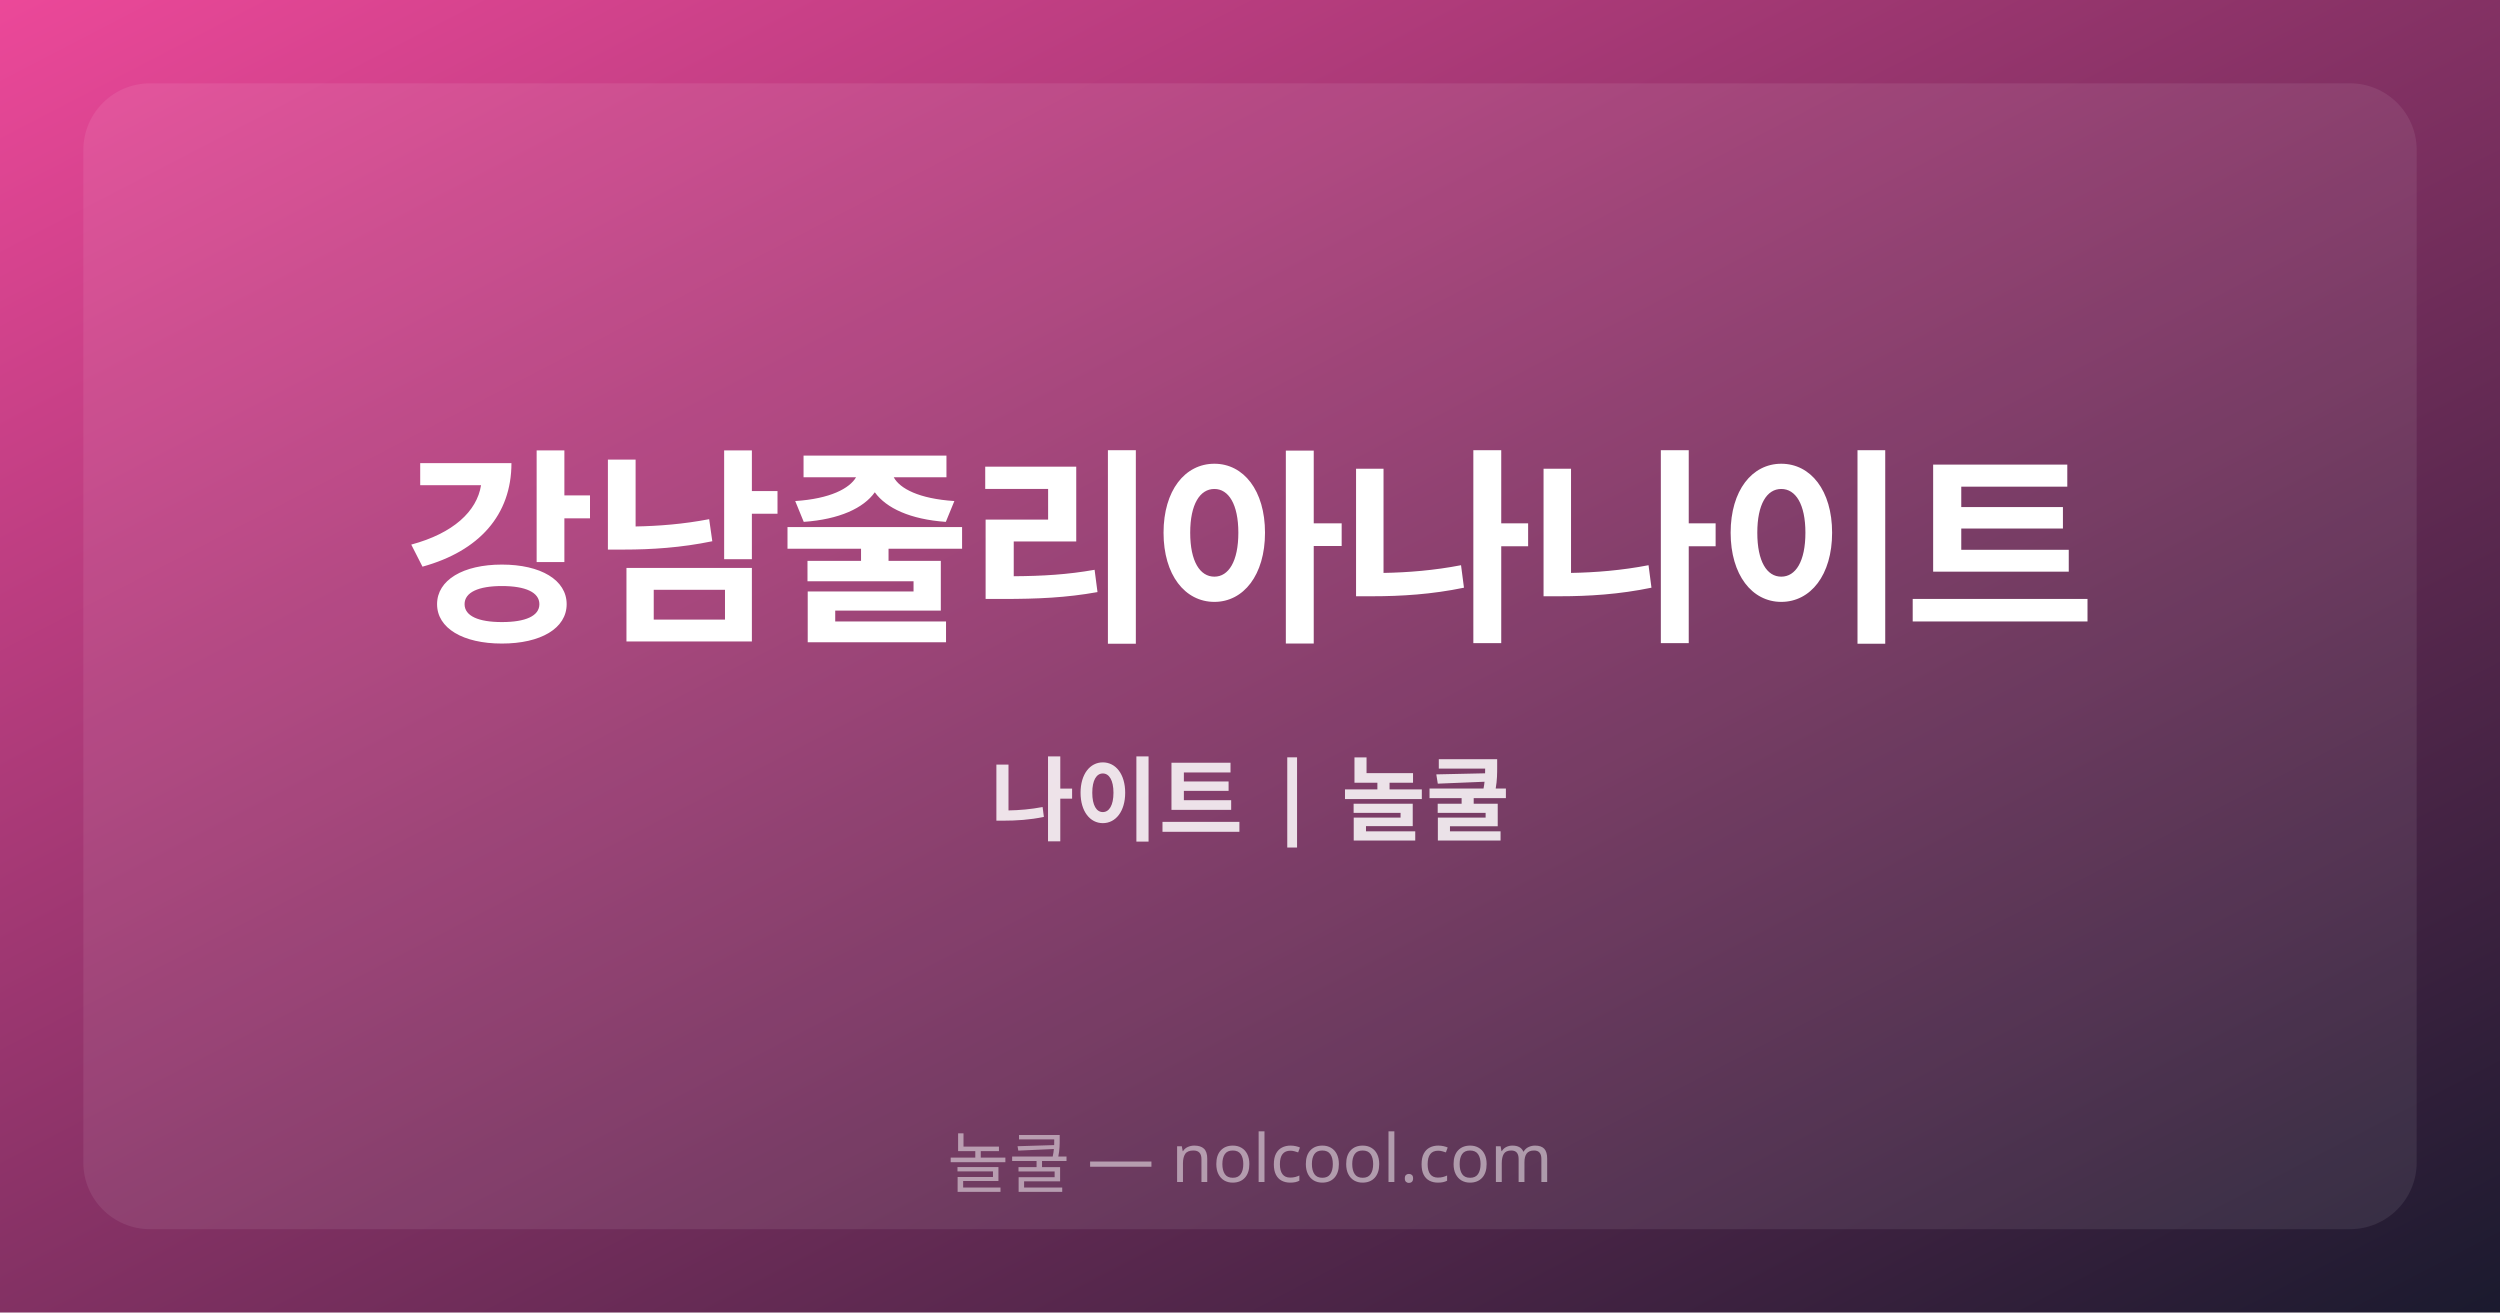
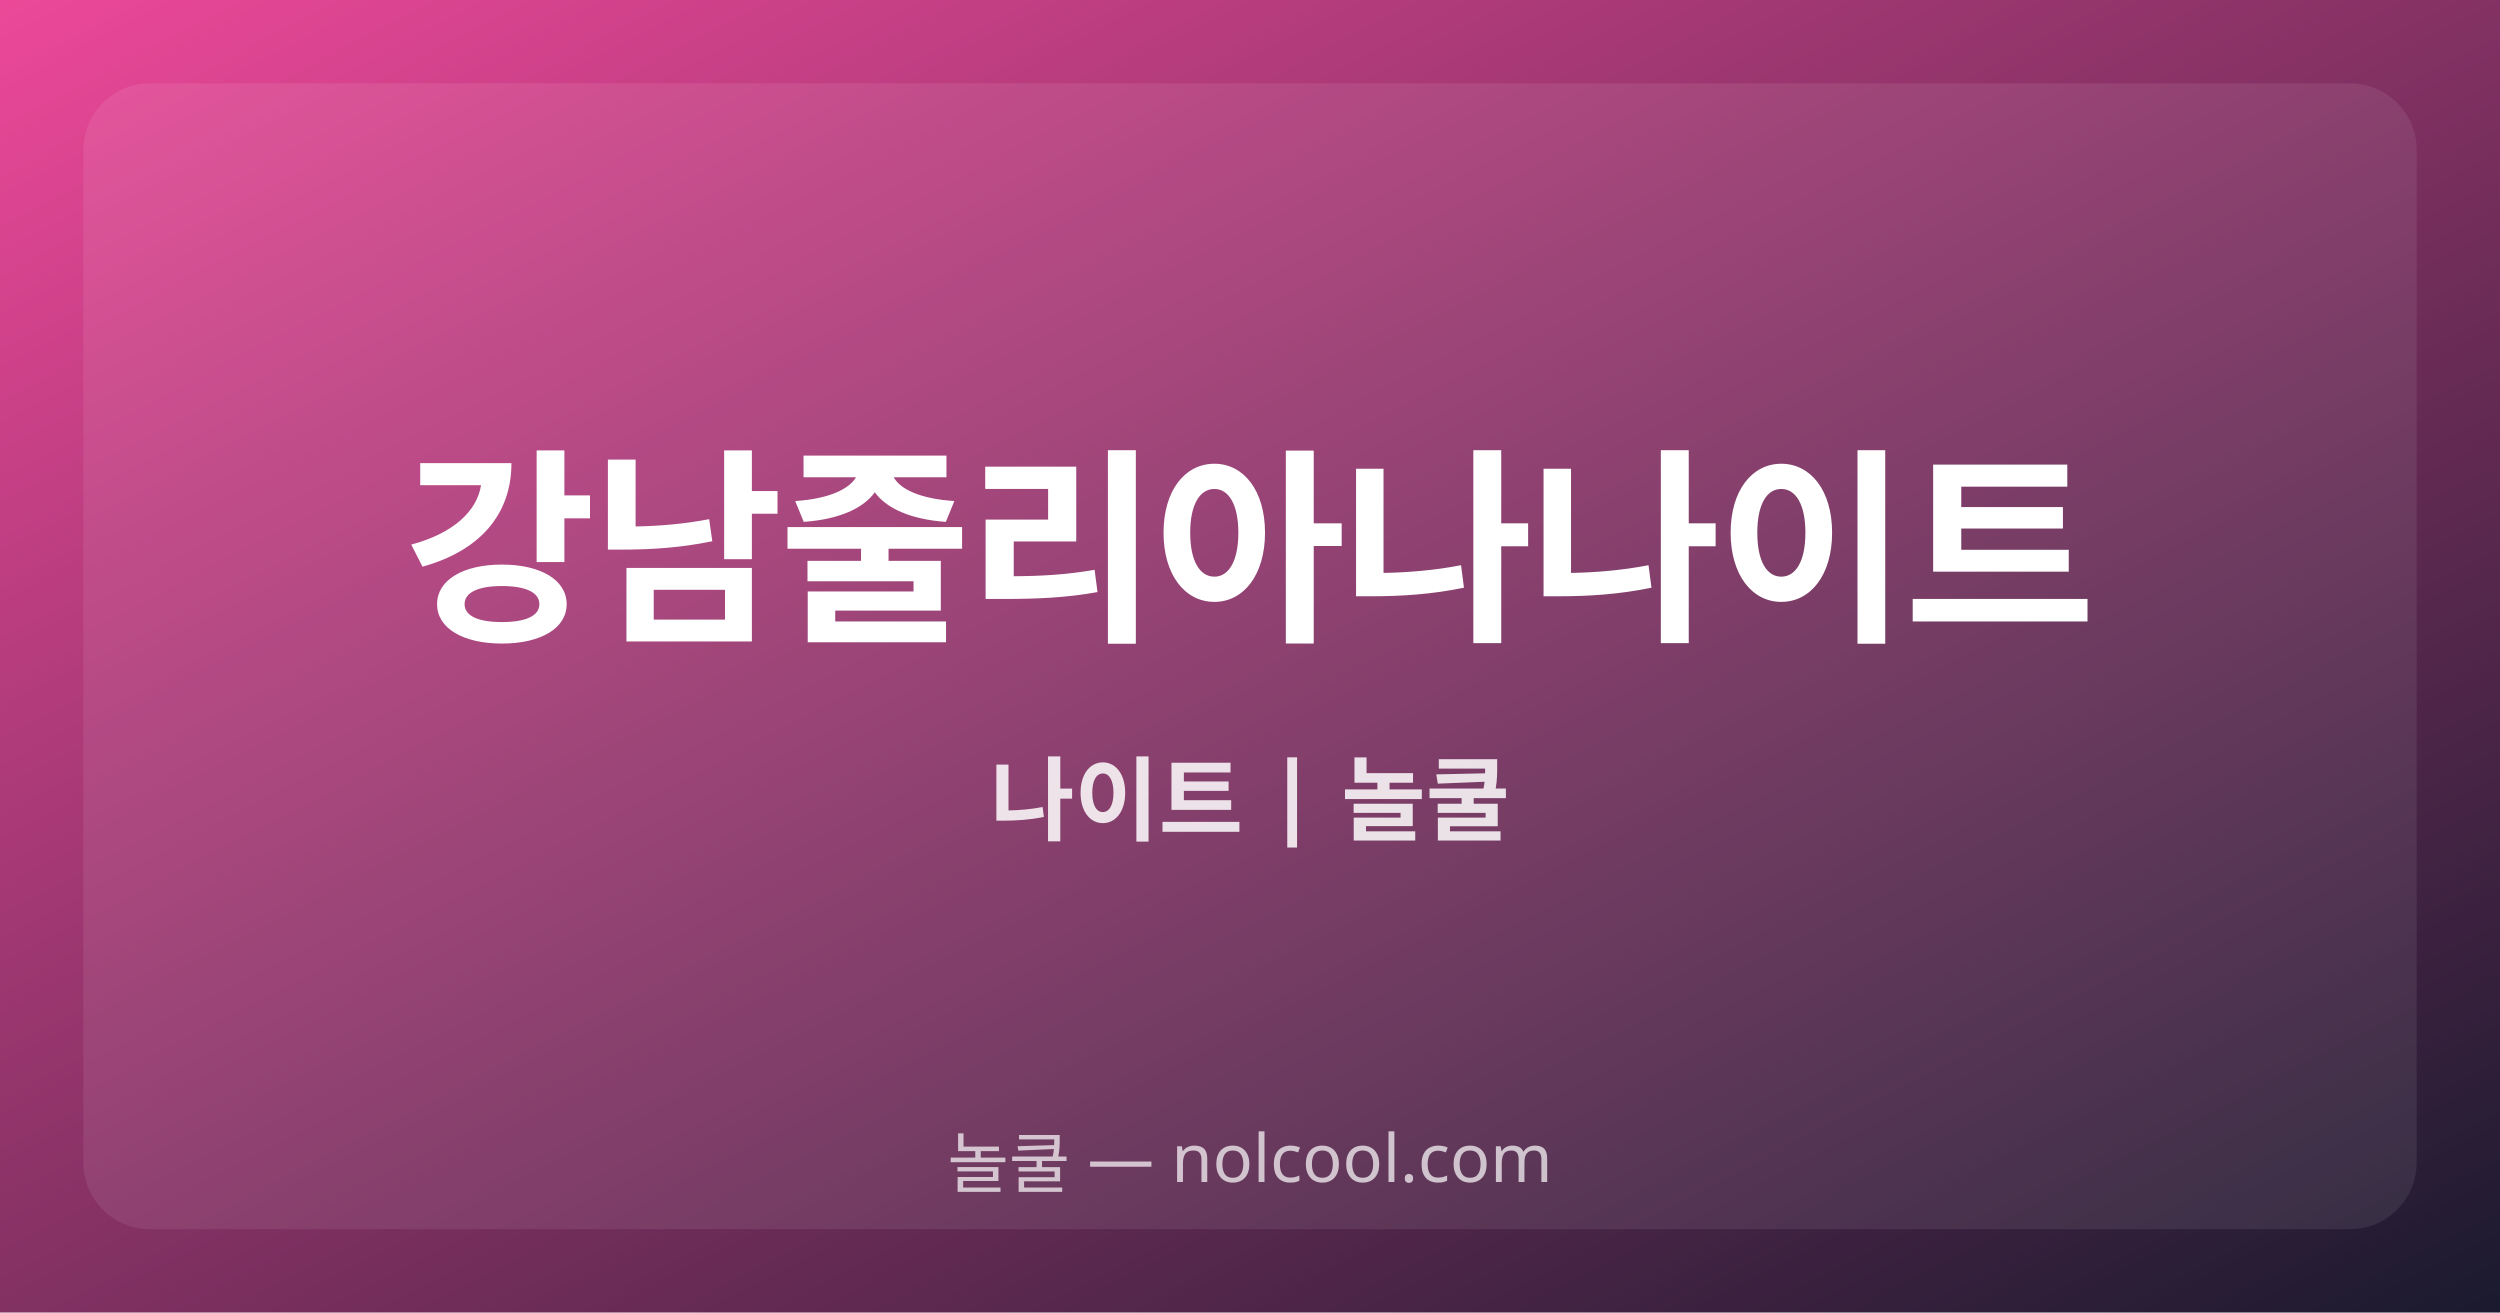
<svg xmlns="http://www.w3.org/2000/svg" width="1200" height="630" viewBox="0 0 1200 630">
  <defs>
    <linearGradient id="bg" x1="0%" y1="0%" x2="100%" y2="100%">
      <stop offset="0%" style="stop-color:#EC4899;stop-opacity:1" />
      <stop offset="100%" style="stop-color:#1a1a2e;stop-opacity:1" />
    </linearGradient>
  </defs>
  <rect width="1200" height="630" fill="url(#bg)" />
  <rect x="40" y="40" width="1120" height="550" rx="32" fill="rgba(255,255,255,0.08)" />
  <text x="600" y="300" text-anchor="middle" font-family="sans-serif" font-size="100" font-weight="900" fill="white" letter-spacing="-0.02em">강남줄리아나나이트</text>
  <text x="600" y="400" text-anchor="middle" font-family="sans-serif" font-size="44" font-weight="600" fill="rgba(255,255,255,0.85)">나이트 | 놀쿨</text>
-   <text x="600" y="570" text-anchor="middle" font-family="sans-serif" font-size="32" font-weight="500" fill="rgba(255,255,255,0.5)">놀쿨 — nolcool.com</text>
+   <text x="600" y="570" text-anchor="middle" font-family="sans-serif" font-size="32" font-weight="500" fill="rgba(255,255,255,0.7)">놀쿨 — nolcool.com</text>
</svg>
